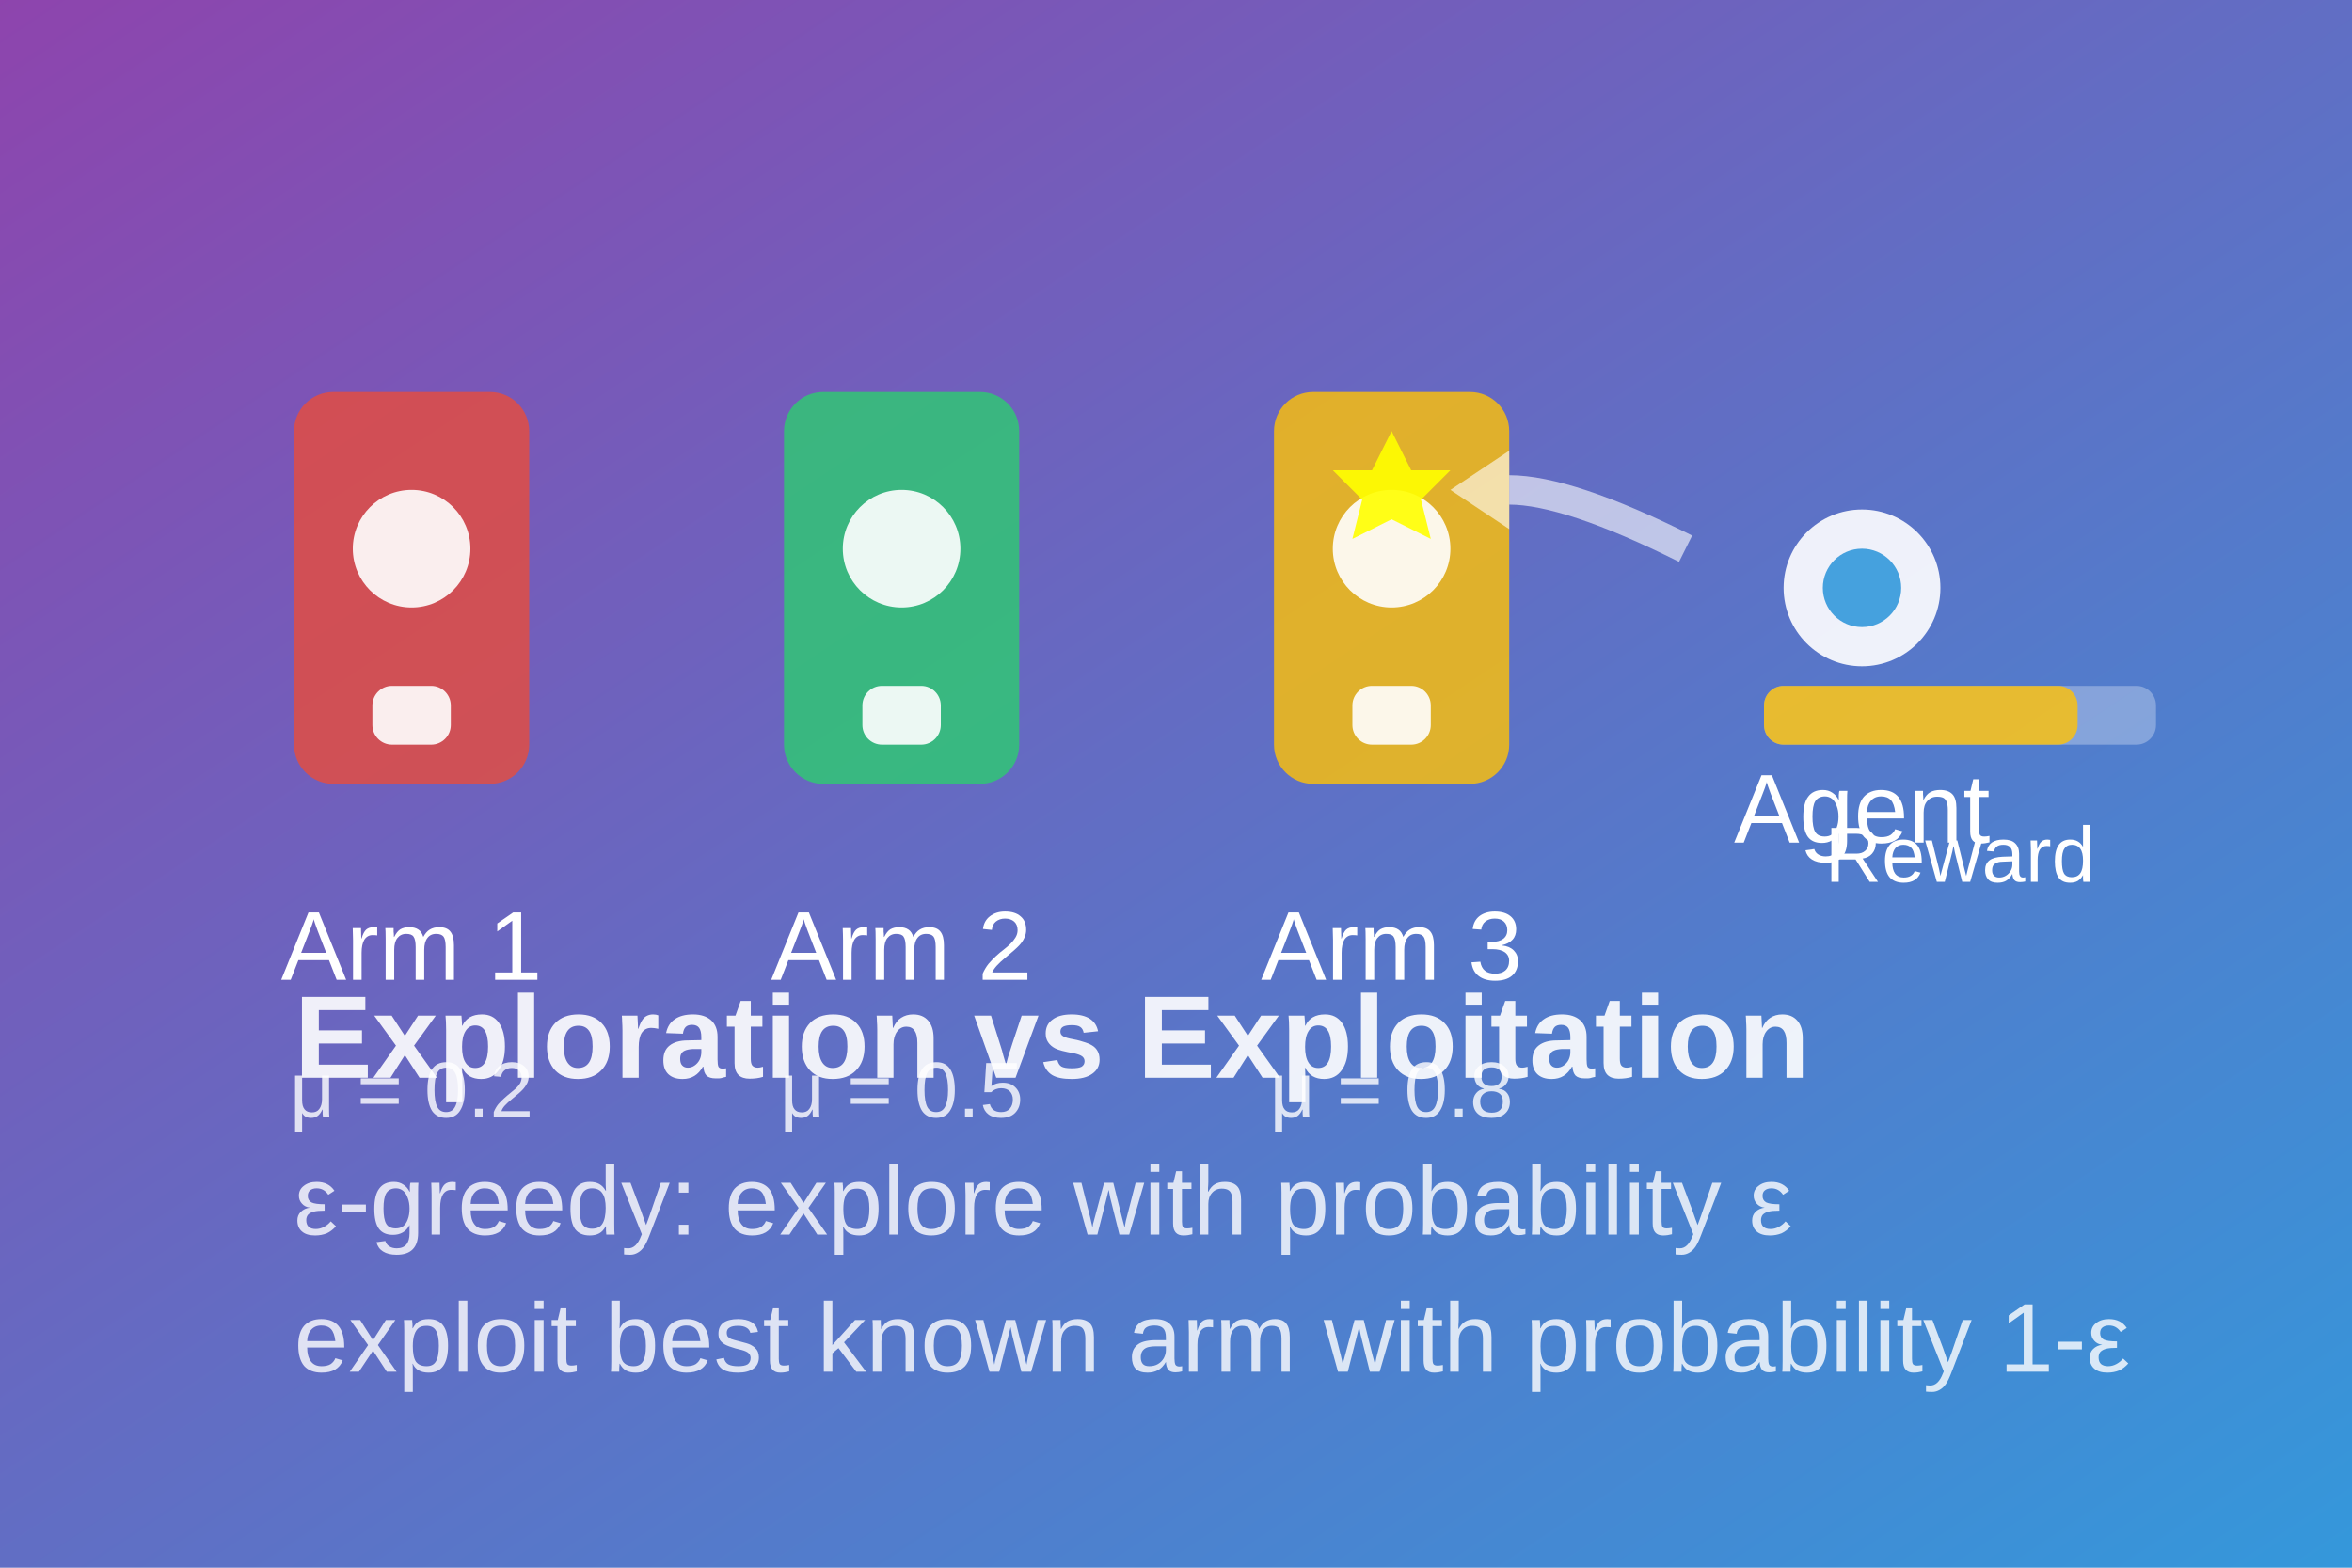
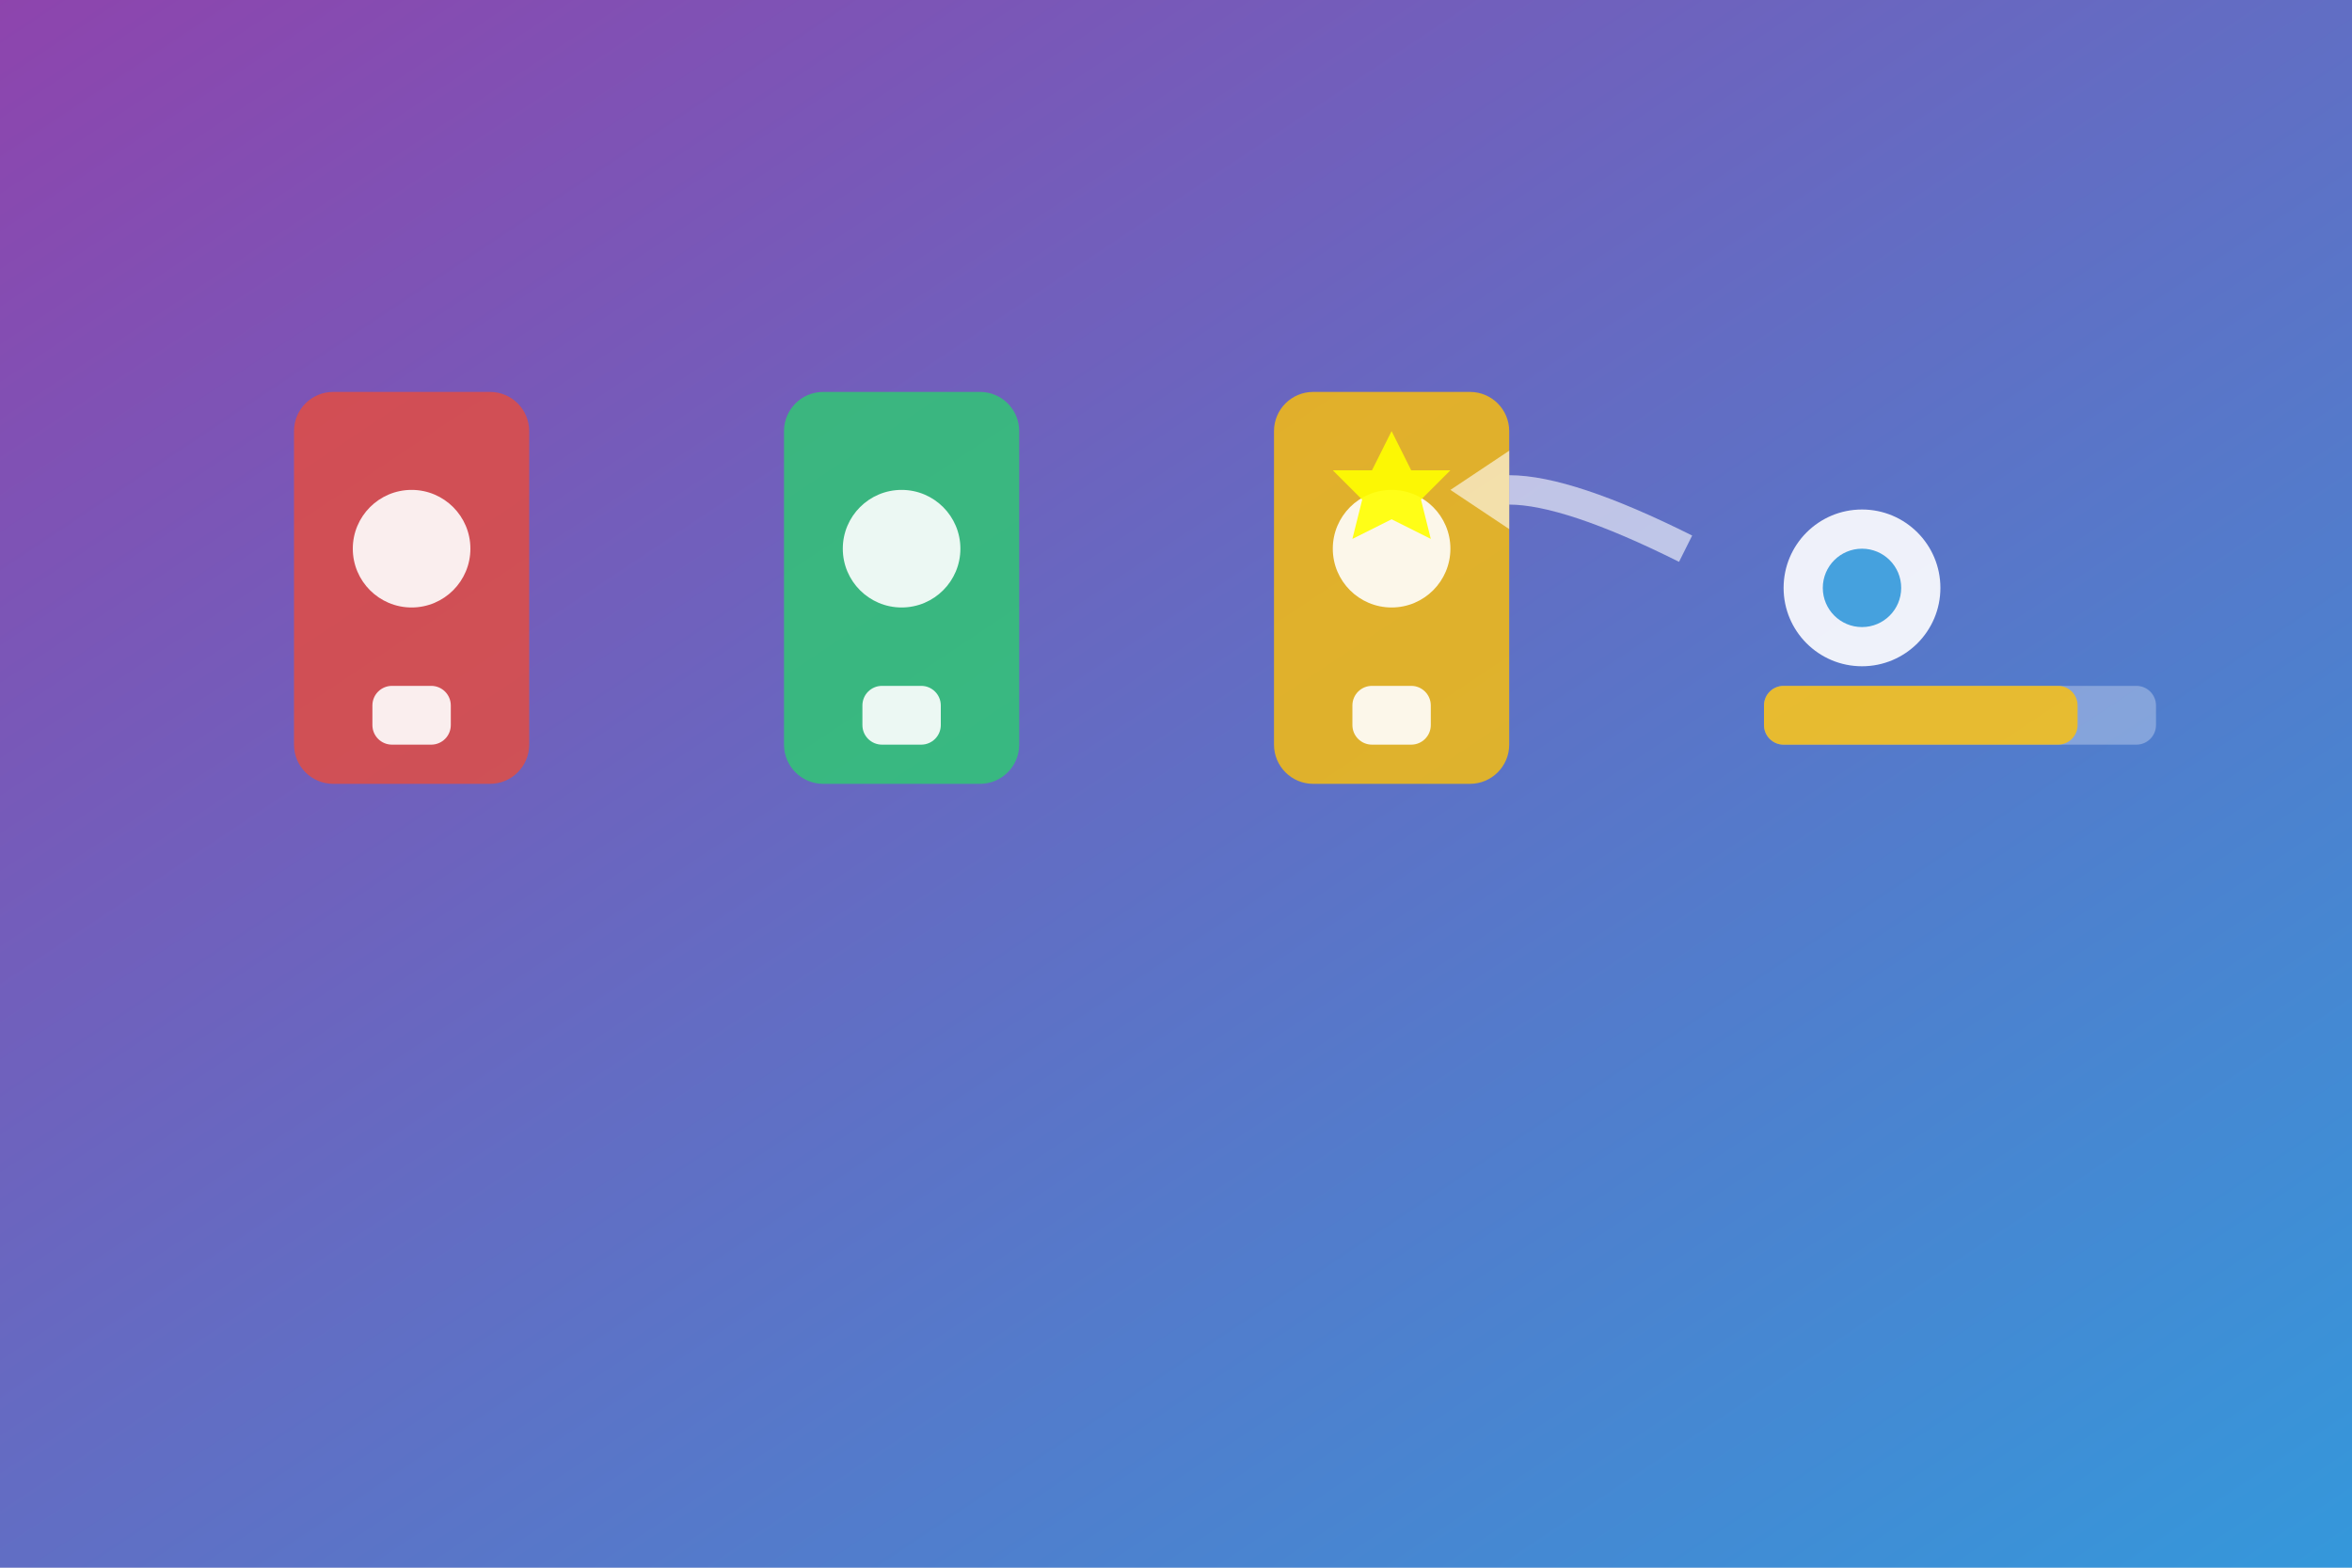
<svg xmlns="http://www.w3.org/2000/svg" viewBox="0 0 120 80">
  <defs>
    <linearGradient id="banditGradient" x1="0%" y1="0%" x2="100%" y2="100%">
      <stop offset="0%" style="stop-color:#8e44ad;stop-opacity:1" />
      <stop offset="100%" style="stop-color:#3498db;stop-opacity:1" />
    </linearGradient>
  </defs>
  <rect width="120" height="80" fill="url(#banditGradient)" />
  <g transform="translate(15,20)">
    <rect x="0" y="0" width="12" height="20" fill="rgba(231,76,60,0.8)" rx="2" />
    <circle cx="6" cy="8" r="3" fill="rgba(255,255,255,0.9)" />
    <rect x="4" y="15" width="4" height="3" fill="rgba(255,255,255,0.9)" rx="1" />
-     <text x="6" y="30" font-family="Arial, sans-serif" font-size="5" fill="white" text-anchor="middle">Arm 1</text>
-     <text x="6" y="37" font-family="Arial, sans-serif" font-size="4" fill="rgba(255,255,255,0.8)" text-anchor="middle">μ = 0.2</text>
  </g>
  <g transform="translate(40,20)">
    <rect x="0" y="0" width="12" height="20" fill="rgba(46,204,113,0.8)" rx="2" />
    <circle cx="6" cy="8" r="3" fill="rgba(255,255,255,0.9)" />
    <rect x="4" y="15" width="4" height="3" fill="rgba(255,255,255,0.9)" rx="1" />
-     <text x="6" y="30" font-family="Arial, sans-serif" font-size="5" fill="white" text-anchor="middle">Arm 2</text>
-     <text x="6" y="37" font-family="Arial, sans-serif" font-size="4" fill="rgba(255,255,255,0.8)" text-anchor="middle">μ = 0.5</text>
  </g>
  <g transform="translate(65,20)">
    <rect x="0" y="0" width="12" height="20" fill="rgba(255,193,7,0.8)" rx="2" />
    <circle cx="6" cy="8" r="3" fill="rgba(255,255,255,0.9)" />
    <rect x="4" y="15" width="4" height="3" fill="rgba(255,255,255,0.9)" rx="1" />
-     <text x="6" y="30" font-family="Arial, sans-serif" font-size="5" fill="white" text-anchor="middle">Arm 3</text>
-     <text x="6" y="37" font-family="Arial, sans-serif" font-size="4" fill="rgba(255,255,255,0.8)" text-anchor="middle">μ = 0.8</text>
    <polygon points="6,2 7,4 9,4 7.5,5.5 8,7.5 6,6.5 4,7.5 4.5,5.5 3,4 5,4" fill="rgba(255,255,0,0.9)" />
  </g>
  <g transform="translate(90,25)">
    <circle cx="5" cy="5" r="4" fill="rgba(255,255,255,0.9)" />
    <circle cx="5" cy="5" r="2" fill="rgba(52,152,219,0.9)" />
-     <text x="5" y="18" font-family="Arial, sans-serif" font-size="5" fill="white" text-anchor="middle">Agent</text>
  </g>
  <g transform="translate(15,55)">
-     <text x="0" y="0" font-family="Arial, sans-serif" font-size="6" fill="rgba(255,255,255,0.9)" font-weight="bold">Exploration vs Exploitation</text>
-     <text x="0" y="8" font-family="Arial, sans-serif" font-size="5" fill="rgba(255,255,255,0.8)">ε-greedy: explore with probability ε</text>
-     <text x="0" y="15" font-family="Arial, sans-serif" font-size="5" fill="rgba(255,255,255,0.8)">exploit best known arm with probability 1-ε</text>
  </g>
  <path d="M86,28 Q80,25 77,25" stroke="rgba(255,255,255,0.6)" stroke-width="1.5" fill="none" marker-end="url(#arrowhead)" />
  <polygon points="77,23 77,27 74,25" fill="rgba(255,255,255,0.6)" />
  <g transform="translate(90,35)">
    <rect x="0" y="0" width="20" height="3" fill="rgba(255,255,255,0.3)" rx="1" />
    <rect x="0" y="0" width="16" height="3" fill="rgba(255,193,7,0.8)" rx="1" />
-     <text x="10" y="10" font-family="Arial, sans-serif" font-size="4" fill="white" text-anchor="middle">Reward</text>
  </g>
</svg>
